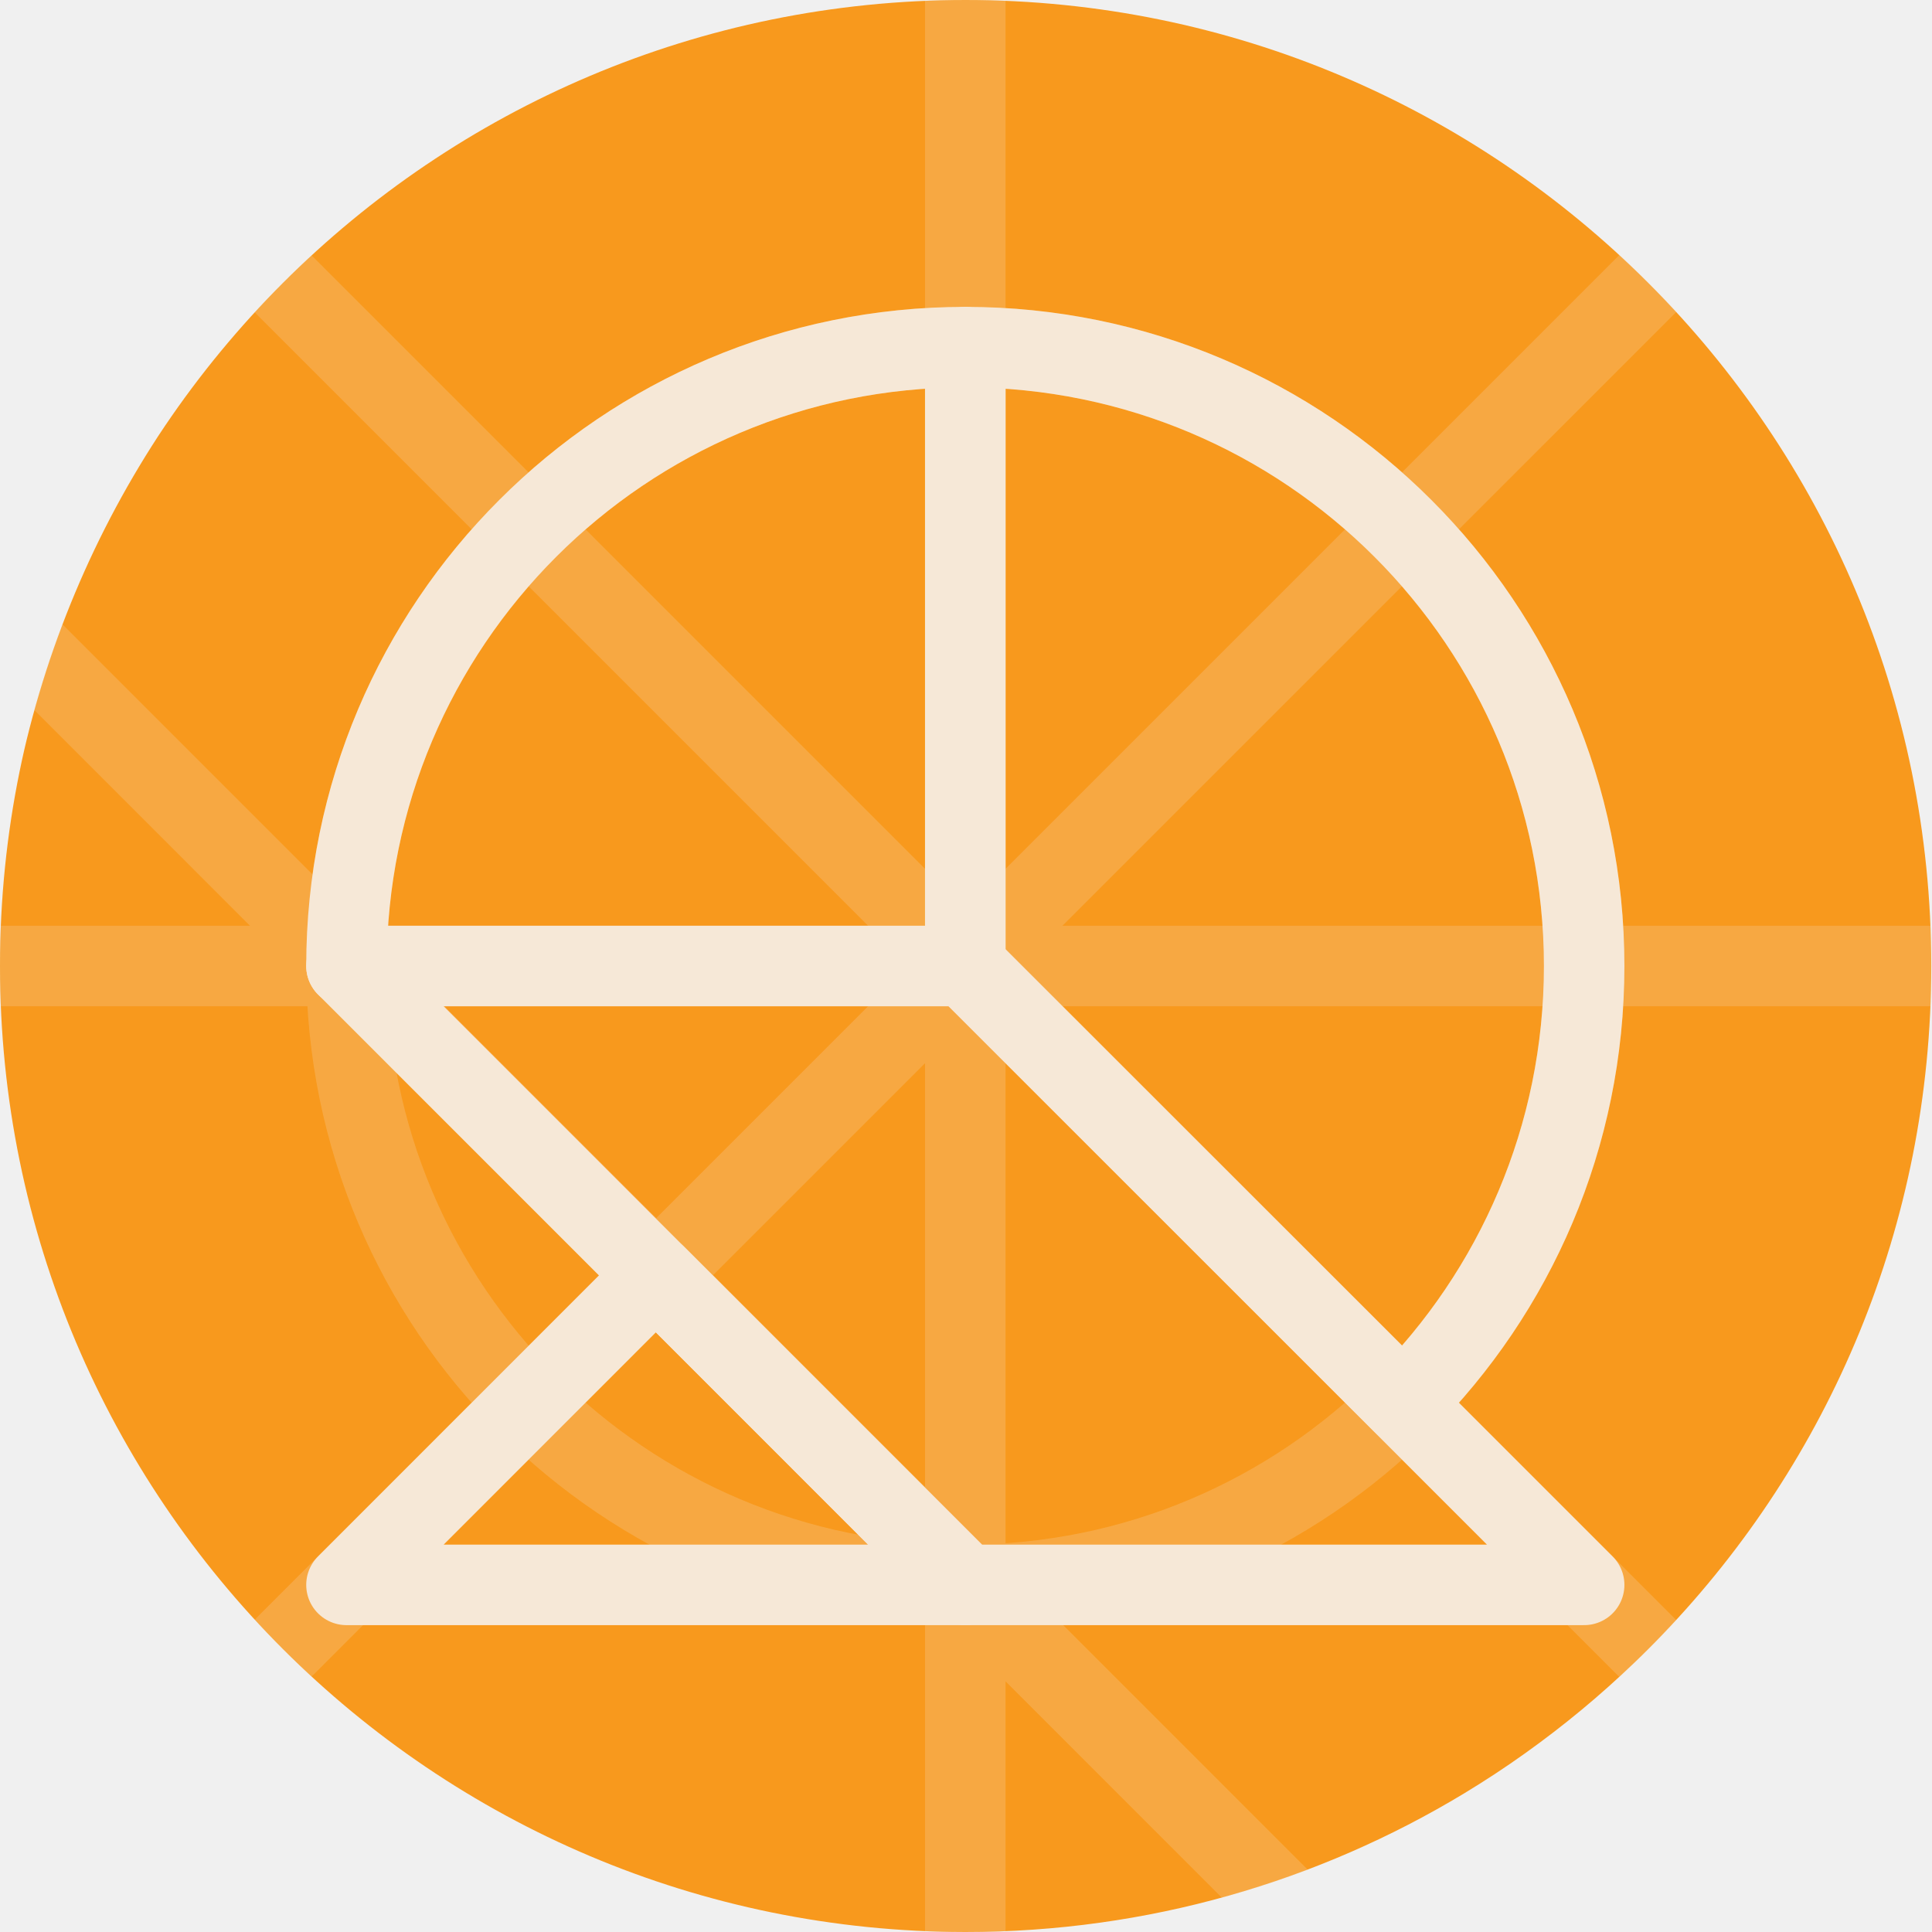
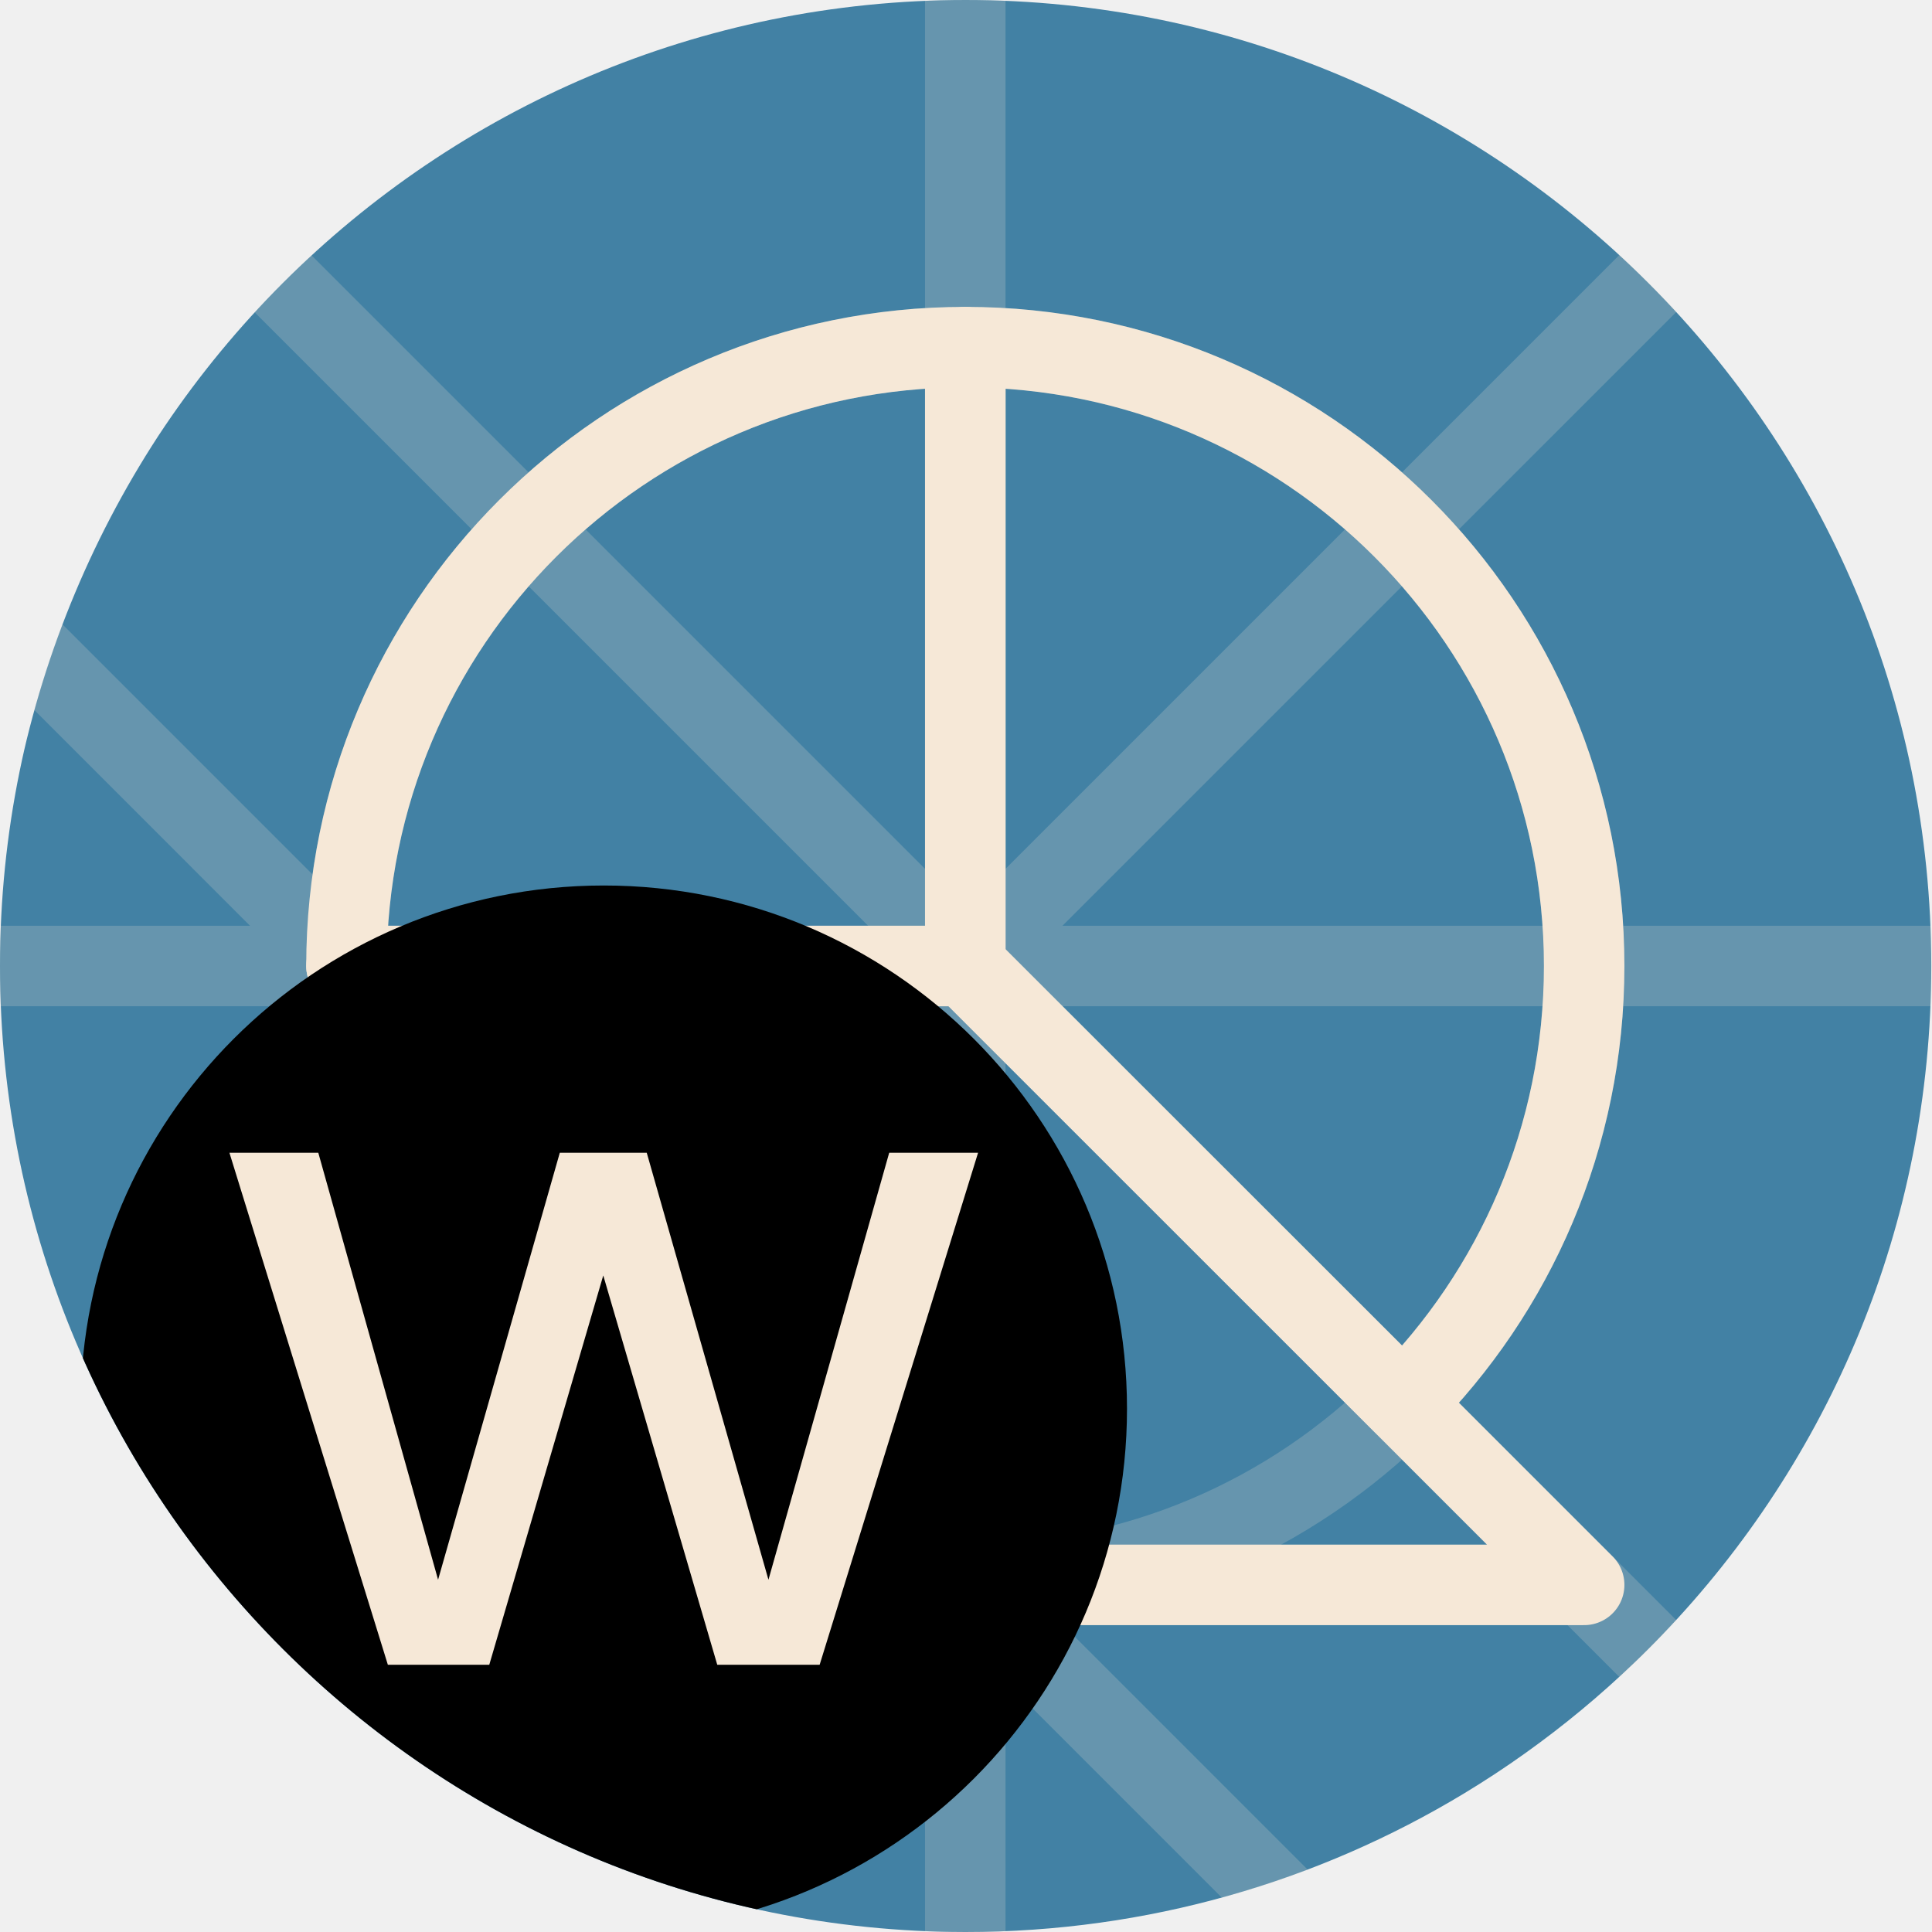
<svg xmlns="http://www.w3.org/2000/svg" width="24" height="24" viewBox="0 0 24 24" fill="none">
-   <g clip-path="url(#clip0_284_3488)">
-     <path d="M23.991 12C23.991 15.222 22.722 18.147 20.655 20.302C20.596 20.364 20.536 20.425 20.476 20.485C20.416 20.545 20.359 20.601 20.299 20.658C19.877 21.063 19.425 21.438 18.948 21.778C18.701 21.955 18.446 22.122 18.185 22.28C16.377 23.372 14.258 24 11.991 24C9.725 24 7.611 23.373 5.804 22.283C5.543 22.126 5.287 21.959 5.04 21.782C4.562 21.442 4.111 21.069 3.689 20.664C3.568 20.548 3.45 20.43 3.334 20.309C1.263 18.153 -0.009 15.225 -0.009 12C-0.009 8.775 1.334 5.686 3.506 3.515C5.678 1.343 8.678 0 11.991 0C15.305 0 18.305 1.343 20.476 3.515C22.648 5.686 23.991 8.686 23.991 12Z" fill="#F8991D" />
+   <g clip-path="url(#clip0_284_3502)">
+     <path d="M23.991 12C23.991 15.222 22.722 18.147 20.655 20.302C20.596 20.364 20.536 20.425 20.476 20.485C20.416 20.545 20.359 20.601 20.299 20.658C19.877 21.063 19.425 21.438 18.948 21.778C18.701 21.955 18.446 22.122 18.185 22.28C16.377 23.372 14.258 24 11.991 24C9.725 24 7.611 23.373 5.804 22.283C5.543 22.126 5.287 21.959 5.04 21.782C4.562 21.442 4.111 21.069 3.689 20.664C3.568 20.548 3.45 20.43 3.334 20.309C1.263 18.153 -0.009 15.225 -0.009 12C-0.009 8.775 1.334 5.686 3.506 3.515C5.678 1.343 8.678 0 11.991 0C15.305 0 18.305 1.343 20.476 3.515C22.648 5.686 23.991 8.686 23.991 12Z" fill="#4281A4" />
    <g opacity="0.2">
      <path d="M3.2 20.084C3.005 20.279 3.005 20.596 3.2 20.791C3.395 20.986 3.712 20.986 3.907 20.791L3.554 20.438L3.2 20.084ZM20.97 3.729L21.323 3.375L20.616 2.668L20.263 3.021L20.616 3.375L20.97 3.729ZM3.554 20.438L3.907 20.791L20.97 3.729L20.616 3.375L20.263 3.021L3.2 20.084L3.554 20.438Z" fill="#F6E8D7" />
      <path d="M3.626 2.928C3.431 2.732 3.114 2.732 2.919 2.928C2.724 3.123 2.724 3.44 2.919 3.635L3.272 3.281L3.626 2.928ZM20.296 21.012L20.649 21.365L21.357 20.658L21.003 20.305L20.649 20.658L20.296 21.012ZM3.272 3.281L2.919 3.635L20.296 21.012L20.649 20.658L21.003 20.305L3.626 2.928L3.272 3.281Z" fill="#F6E8D7" />
      <path d="M11.991 0L11.991 24" stroke="#F6E8D7" stroke-linecap="square" stroke-linejoin="round" />
      <path d="M0.563 8.25L15.656 23.344" stroke="#F6E8D7" stroke-linecap="square" stroke-linejoin="round" />
      <path d="M-0.009 12L23.991 12" stroke="#F6E8D7" stroke-linecap="square" stroke-linejoin="round" />
      <path d="M11.991 19.688C16.237 19.688 19.679 16.246 19.679 12C19.679 7.754 16.237 4.312 11.991 4.312C7.746 4.312 4.304 7.754 4.304 12C4.304 16.246 7.746 19.688 11.991 19.688Z" stroke="#F6E8D7" stroke-linecap="round" stroke-linejoin="round" />
    </g>
    <path d="M19.679 12C19.679 7.754 16.237 4.312 11.991 4.312V12L17.429 17.434C18.819 16.043 19.679 14.122 19.679 12Z" stroke="#F6E8D7" stroke-linecap="round" stroke-linejoin="round" />
    <path d="M11.991 4.312C7.746 4.312 4.304 7.754 4.304 12H11.991V4.312Z" stroke="#F6E8D7" stroke-linecap="round" stroke-linejoin="round" />
    <path d="M11.991 12H4.304L11.991 19.688H19.679L11.991 12Z" stroke="#F6E8D7" stroke-linecap="round" stroke-linejoin="round" />
    <path d="M4.304 19.688H11.991L8.147 15.844L4.304 19.688Z" stroke="#F6E8D7" stroke-linecap="round" stroke-linejoin="round" />
+     <path d="M1 17.5C1 13.91 3.91 11 7.5 11V11C11.09 11 14 13.91 14 17.5V17.5C14 21.09 11.09 24 7.5 24V24C3.91 24 1 21.09 1 17.5V17.5Z" fill="black" />
+     <path d="M4.818 20.68L2.85 14.32H3.954L5.442 19.624L6.954 14.32H8.034L9.546 19.624L11.046 14.32H12.15L10.182 20.68H8.91L7.494 15.844L6.078 20.68H4.818Z" fill="#F6E8D7" />
  </g>
  <defs>
-     <clipPath id="clip0_284_3488">
+     <clipPath id="clip0_284_3502">
      <rect width="24" height="24" rx="12" fill="white" />
    </clipPath>
  </defs>
</svg>
